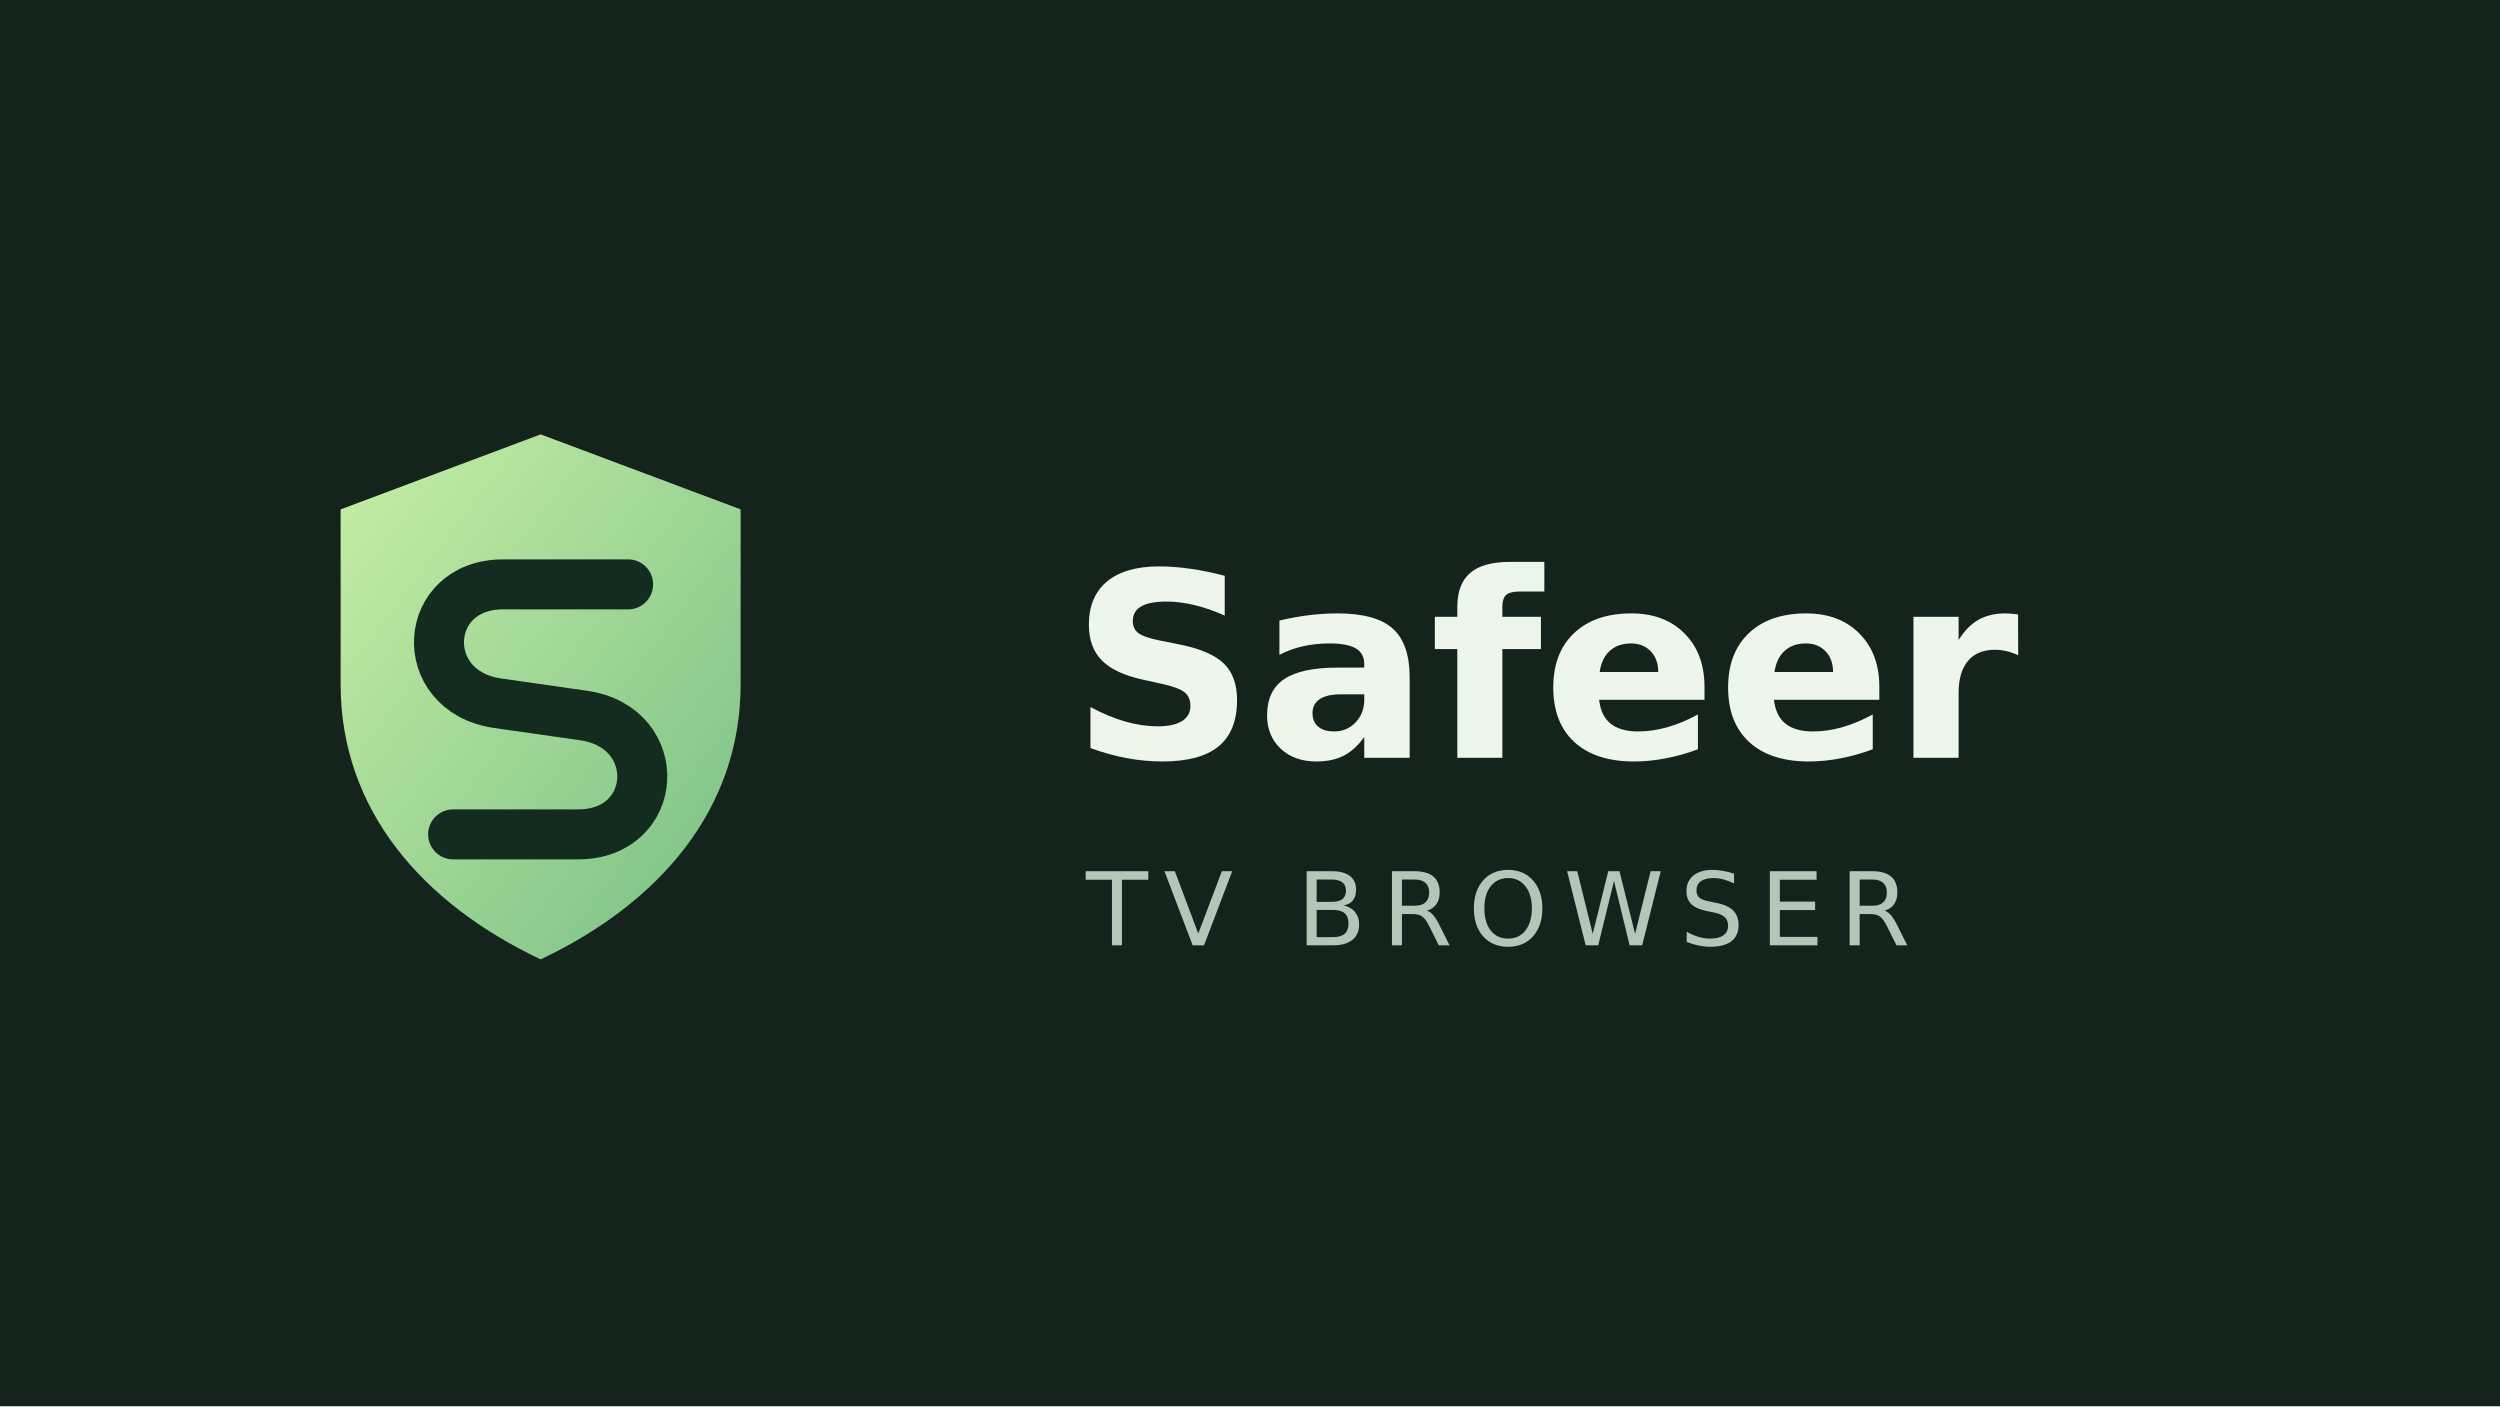
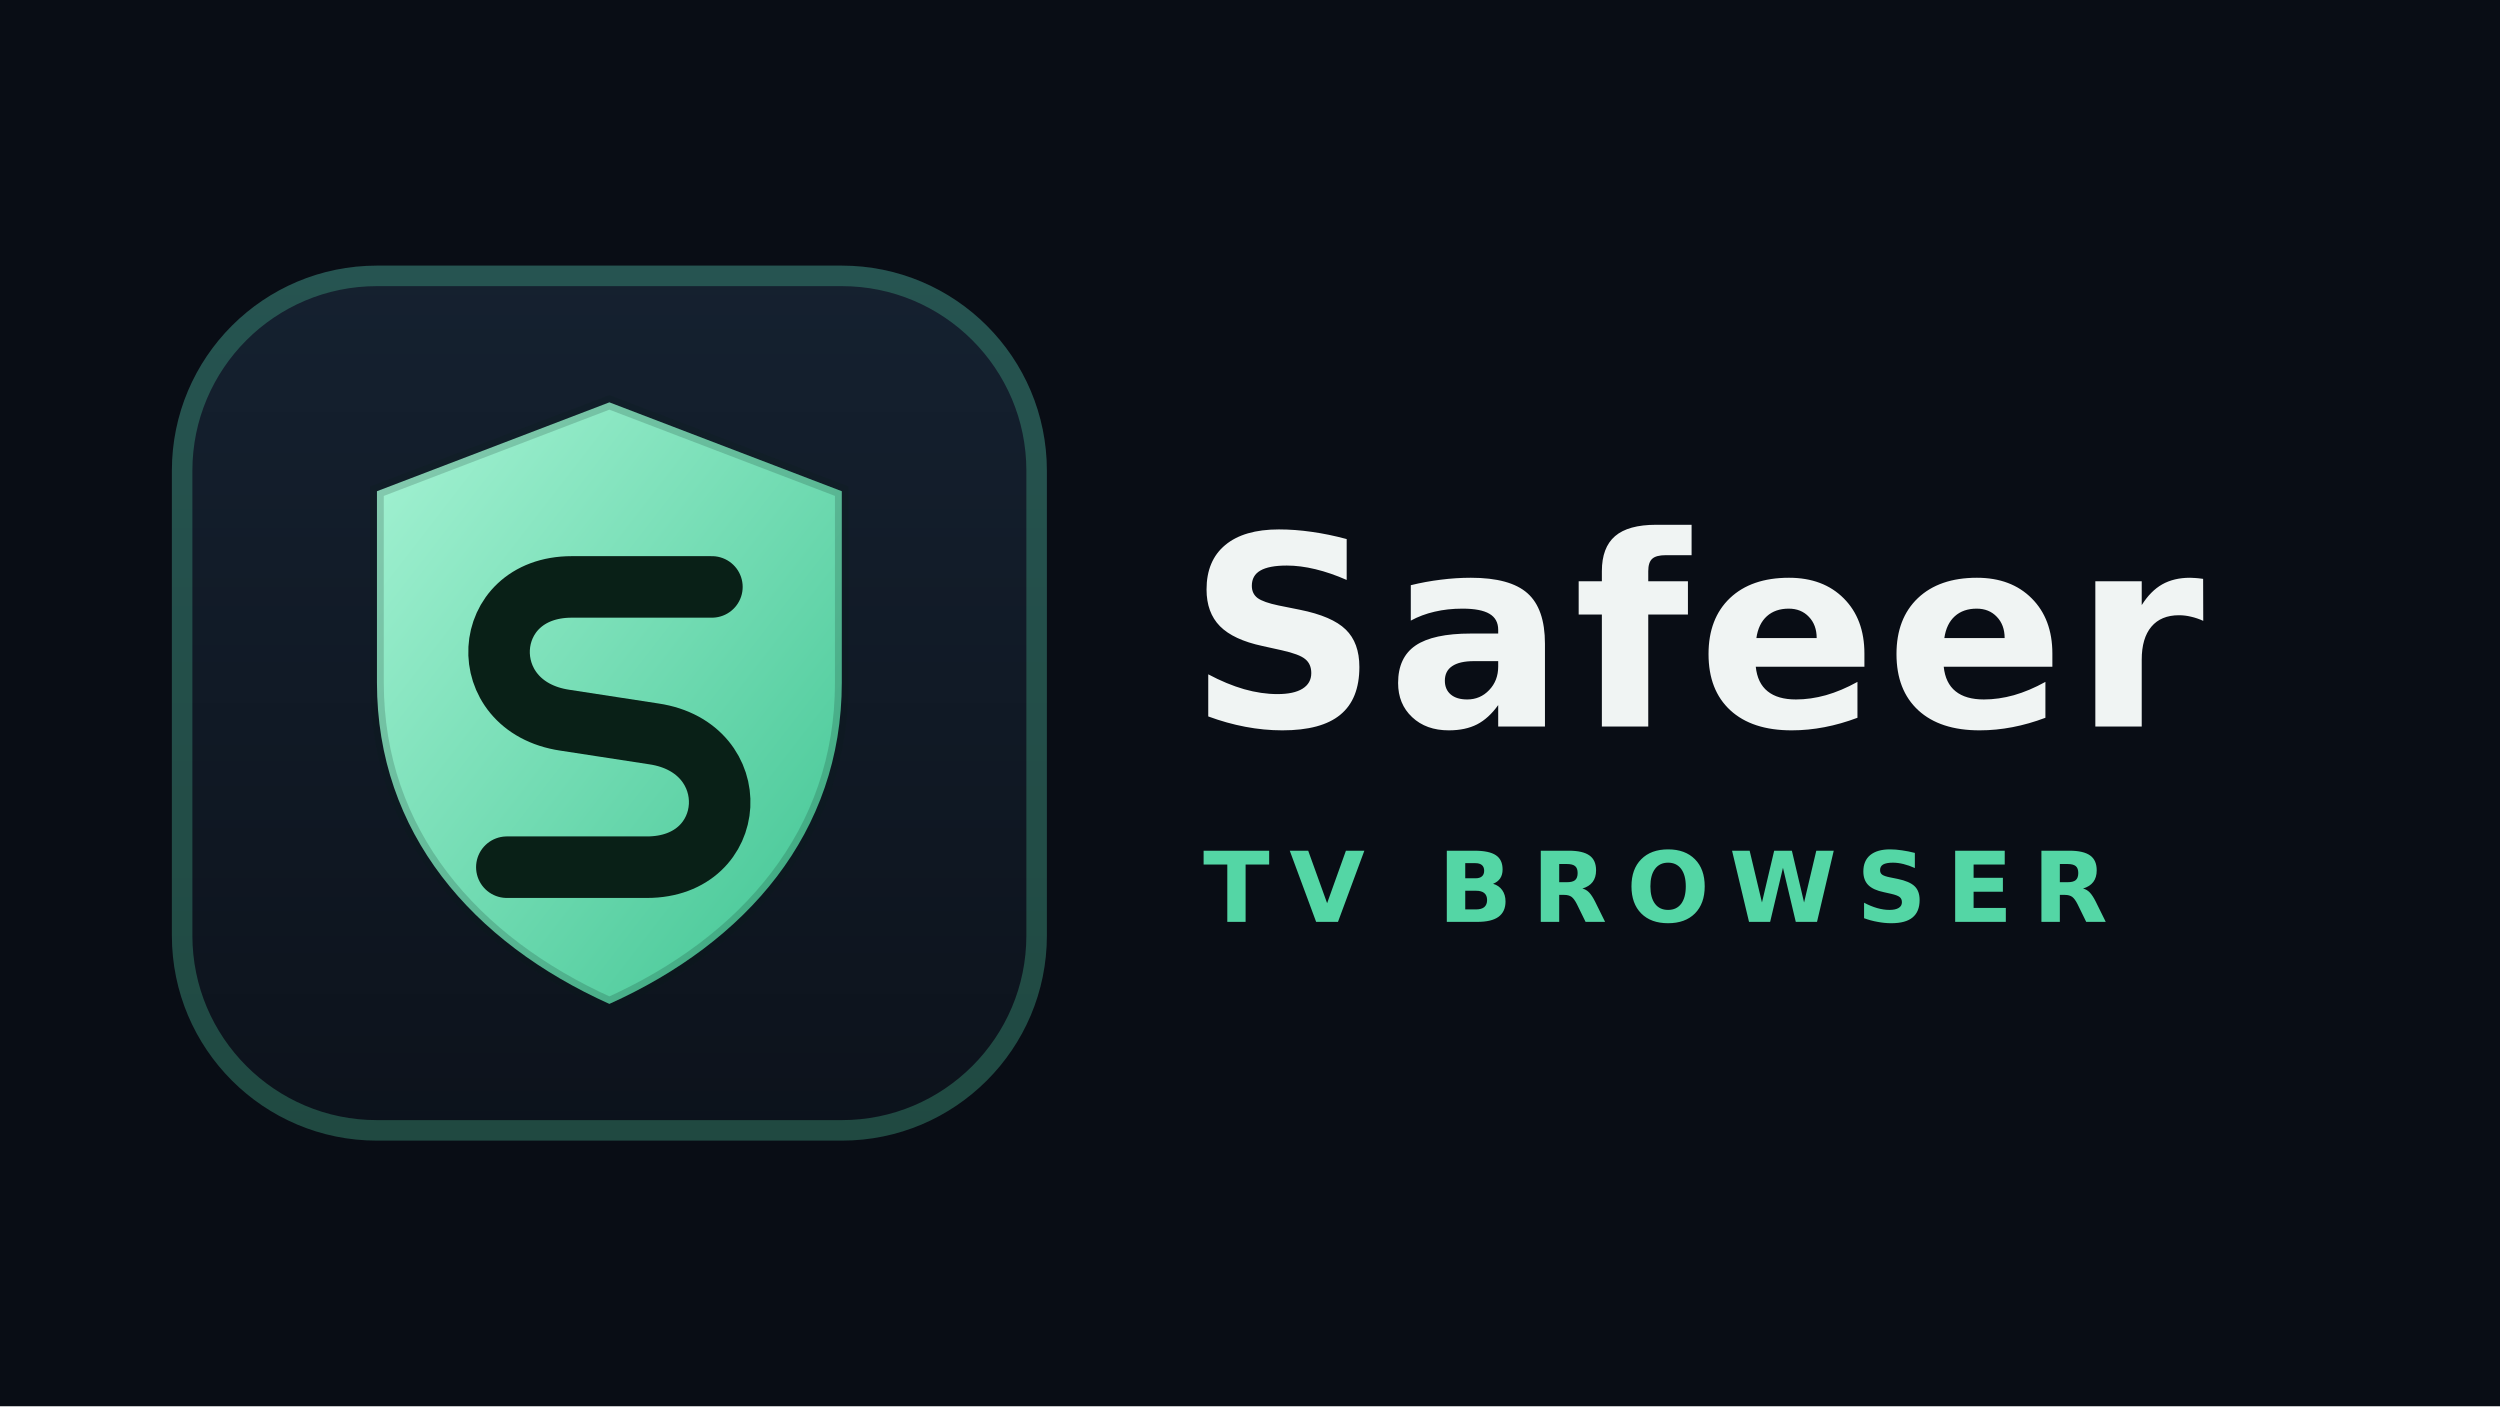
- <svg xmlns="http://www.w3.org/2000/svg" viewBox="0 0 320 180">
-   <rect width="320" height="180" fill="#14231c" />
-   <g transform="translate(18 38) scale(.8)">
+ <svg xmlns="http://www.w3.org/2000/svg" viewBox="0 0 320 180" role="img" aria-label="Safeer TV Browser">
+   <rect width="320" height="180" fill="#090d15" />
+   <rect x="0" y="0" width="320" height="180" fill="url(#sfBg)" opacity=".0" />
+   <g transform="translate(22 34) scale(.875)">
    <defs>
-       <linearGradient id="mint" x2="1" y2="1">
-         <stop stop-color="#c7efa5" />
-         <stop offset="1" stop-color="#78be86" />
+       <linearGradient id="sfMint" x1="0" y1="0" x2="1" y2="1">
+         <stop offset="0" stop-color="#a6f3d4" />
+         <stop offset="1" stop-color="#3fc492" />
+       </linearGradient>
+       <linearGradient id="sfBg" x1="0" y1="0" x2="0" y2="1">
+         <stop offset="0" stop-color="#152130" />
+         <stop offset="1" stop-color="#0c121b" />
      </linearGradient>
    </defs>
-     <rect width="128" height="128" rx="30" fill="#14231c" />
-     <path d="M64 22 96 34v28c0 20-13 35-32 44C45 97 32 82 32 62V34Z" fill="url(#mint)" />
-     <path d="M78 46H58c-13 0-14 17-1 19l14 2c13 2 12 19-1 19H50" fill="none" stroke="#142b20" stroke-width="8" stroke-linecap="round" />
+     <rect width="128" height="128" rx="30" fill="url(#sfBg)" />
+     <rect x="1.5" y="1.5" width="125" height="125" rx="28.5" fill="none" stroke="#54d6a5" stroke-opacity=".28" stroke-width="3" />
+     <path d="M64 20 98 33v28c0 22-14 38-34 47C44 99 30 83 30 61V33Z" fill="url(#sfMint)" />
+     <path d="M64 20 98 33v28c0 22-14 38-34 47C44 99 30 83 30 61V33Z" fill="none" stroke="#092017" stroke-opacity=".18" stroke-width="2" />
+     <path d="M79 47H58.5c-13.5 0-14.5 17.5-1 19.5l13 2c13.5 2 12.5 19.5-1 19.5H49" fill="none" stroke="#092017" stroke-width="9" stroke-linecap="round" stroke-linejoin="round" />
  </g>
-   <text x="137" y="97" fill="#eef5eb" font-family="DejaVu Sans" font-size="33" font-weight="bold">Safeer</text>
-   <text x="139" y="121" fill="#b5c6b9" font-family="DejaVu Sans" font-size="13" letter-spacing="2">TV BROWSER</text>
+   <text x="152" y="93" fill="#f0f4f3" font-family="DejaVu Sans, Ubuntu, Roboto, sans-serif" font-size="34" font-weight="bold" letter-spacing="1">Safeer</text>
+   <text x="154" y="118" fill="#54d6a5" font-family="DejaVu Sans, Ubuntu, Roboto, sans-serif" font-size="12.5" font-weight="bold" letter-spacing="2.5">TV BROWSER</text>
</svg>
